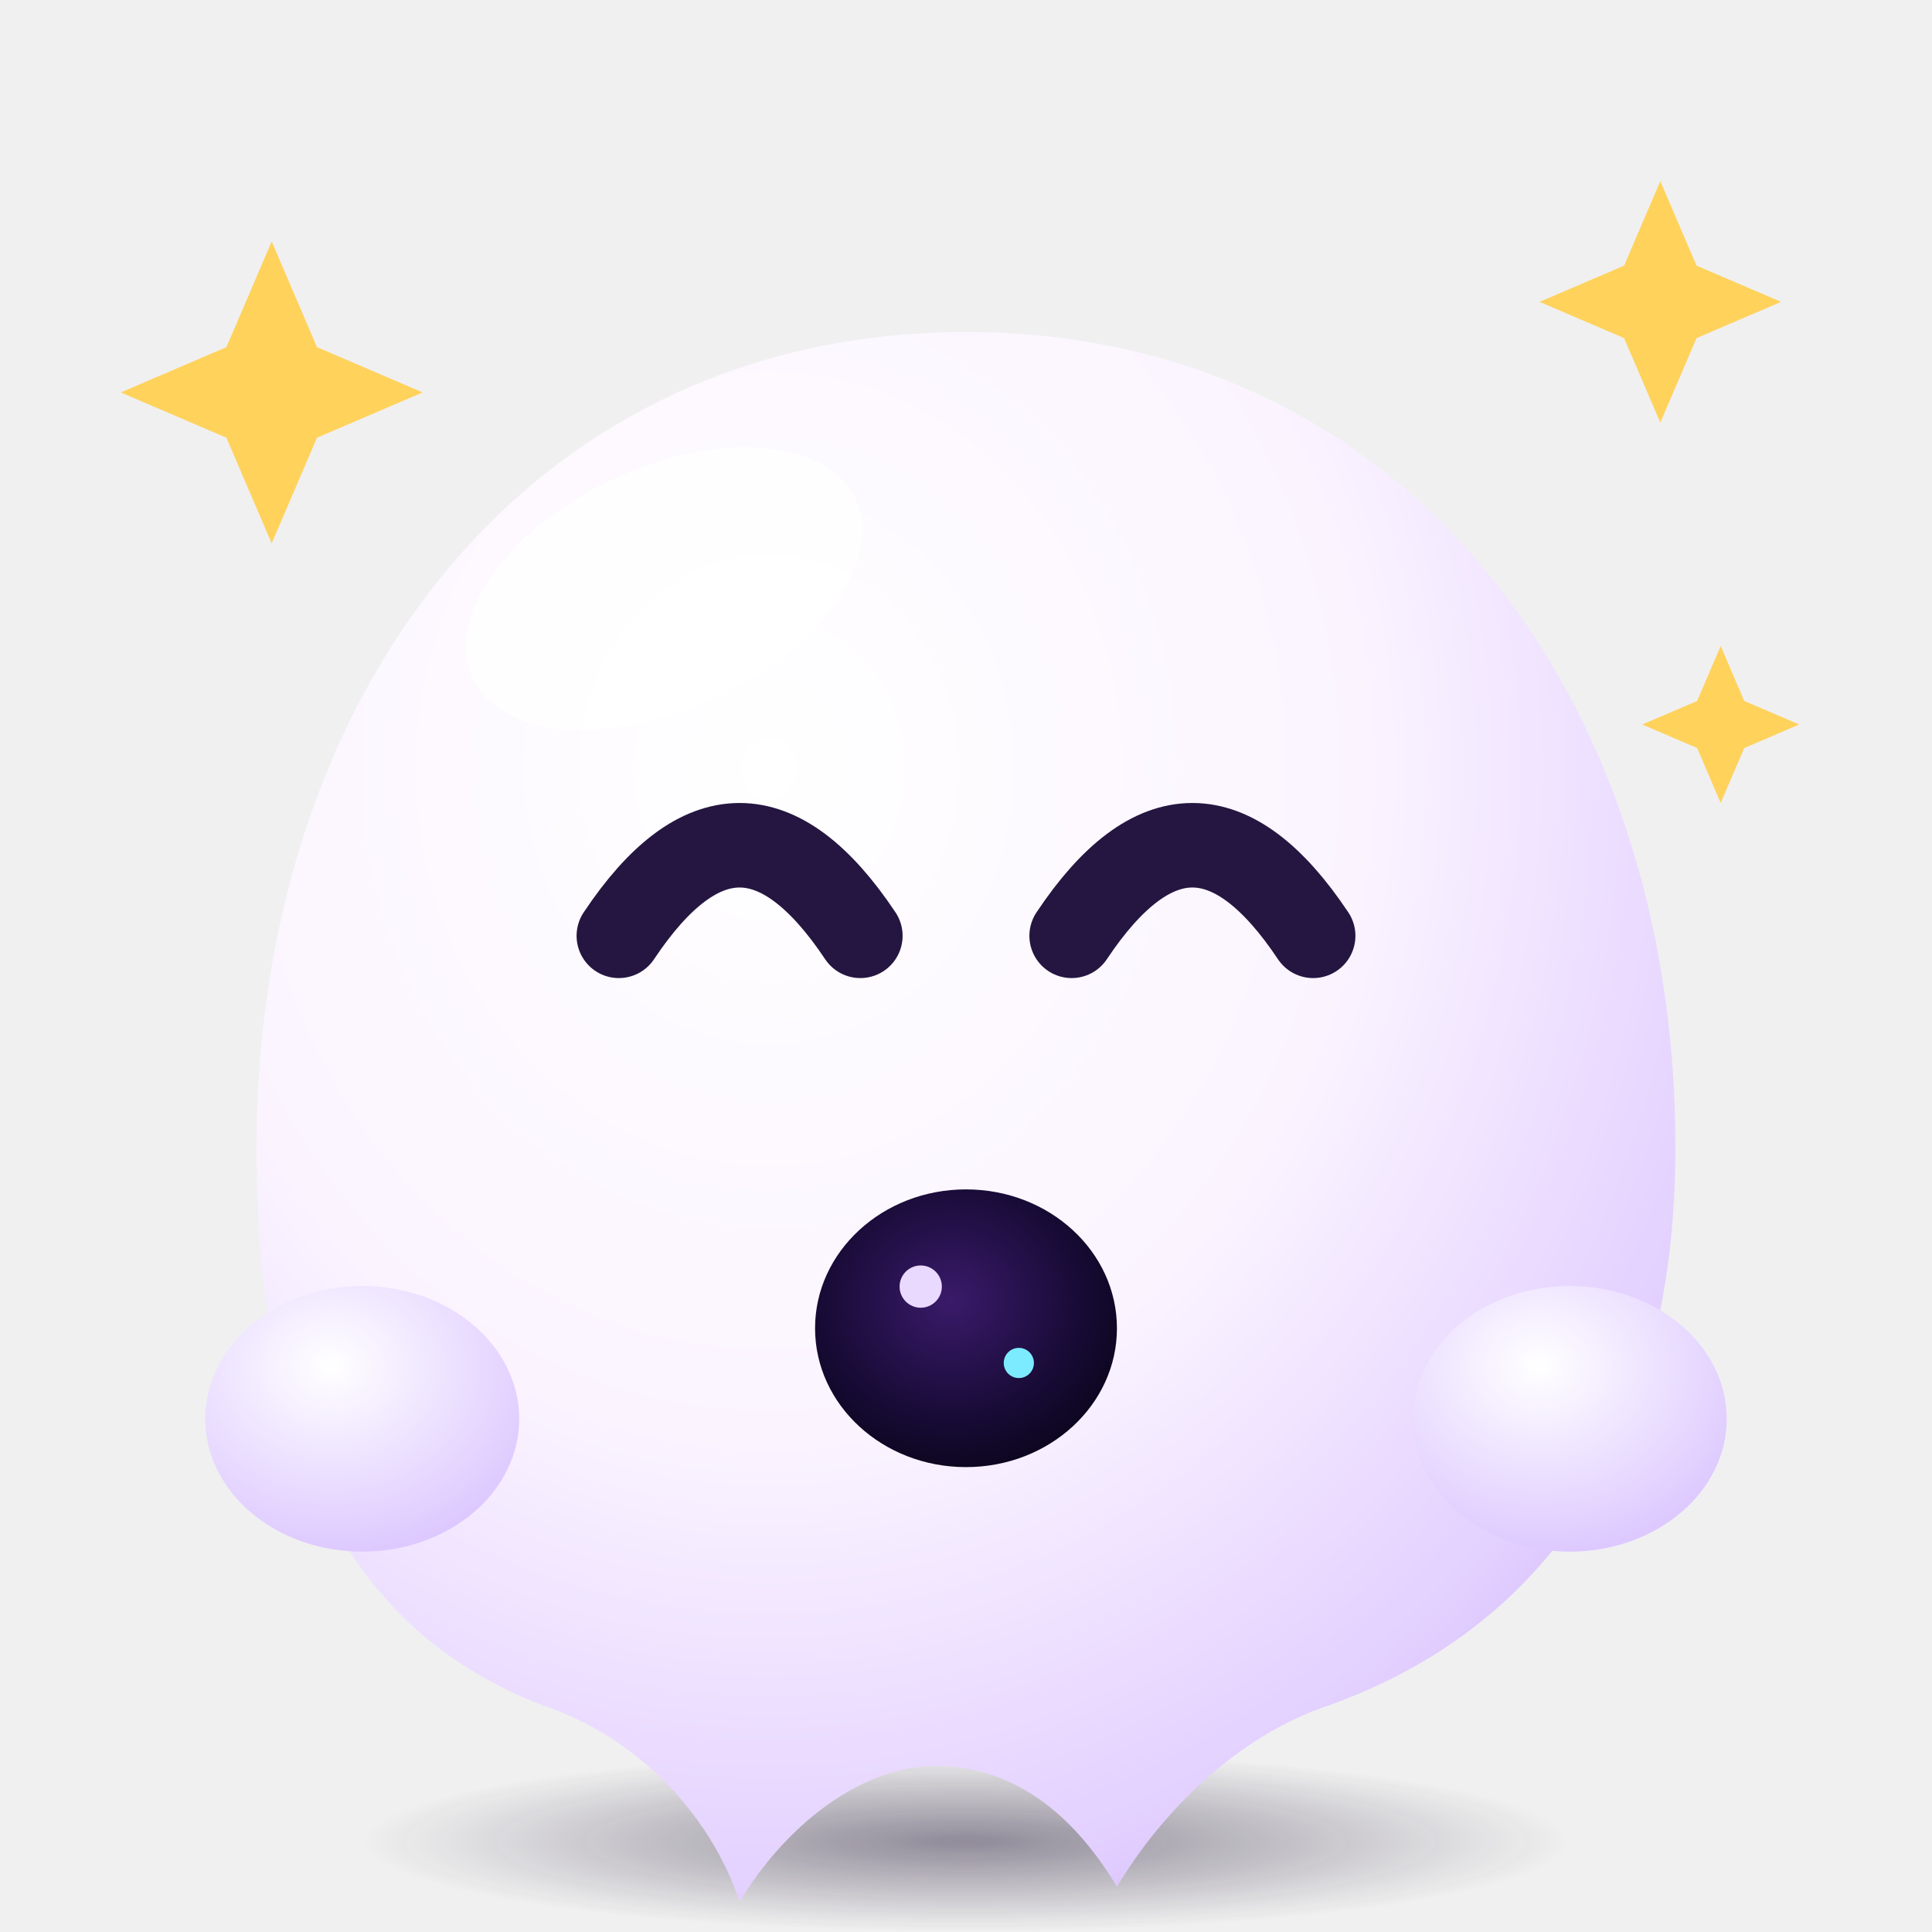
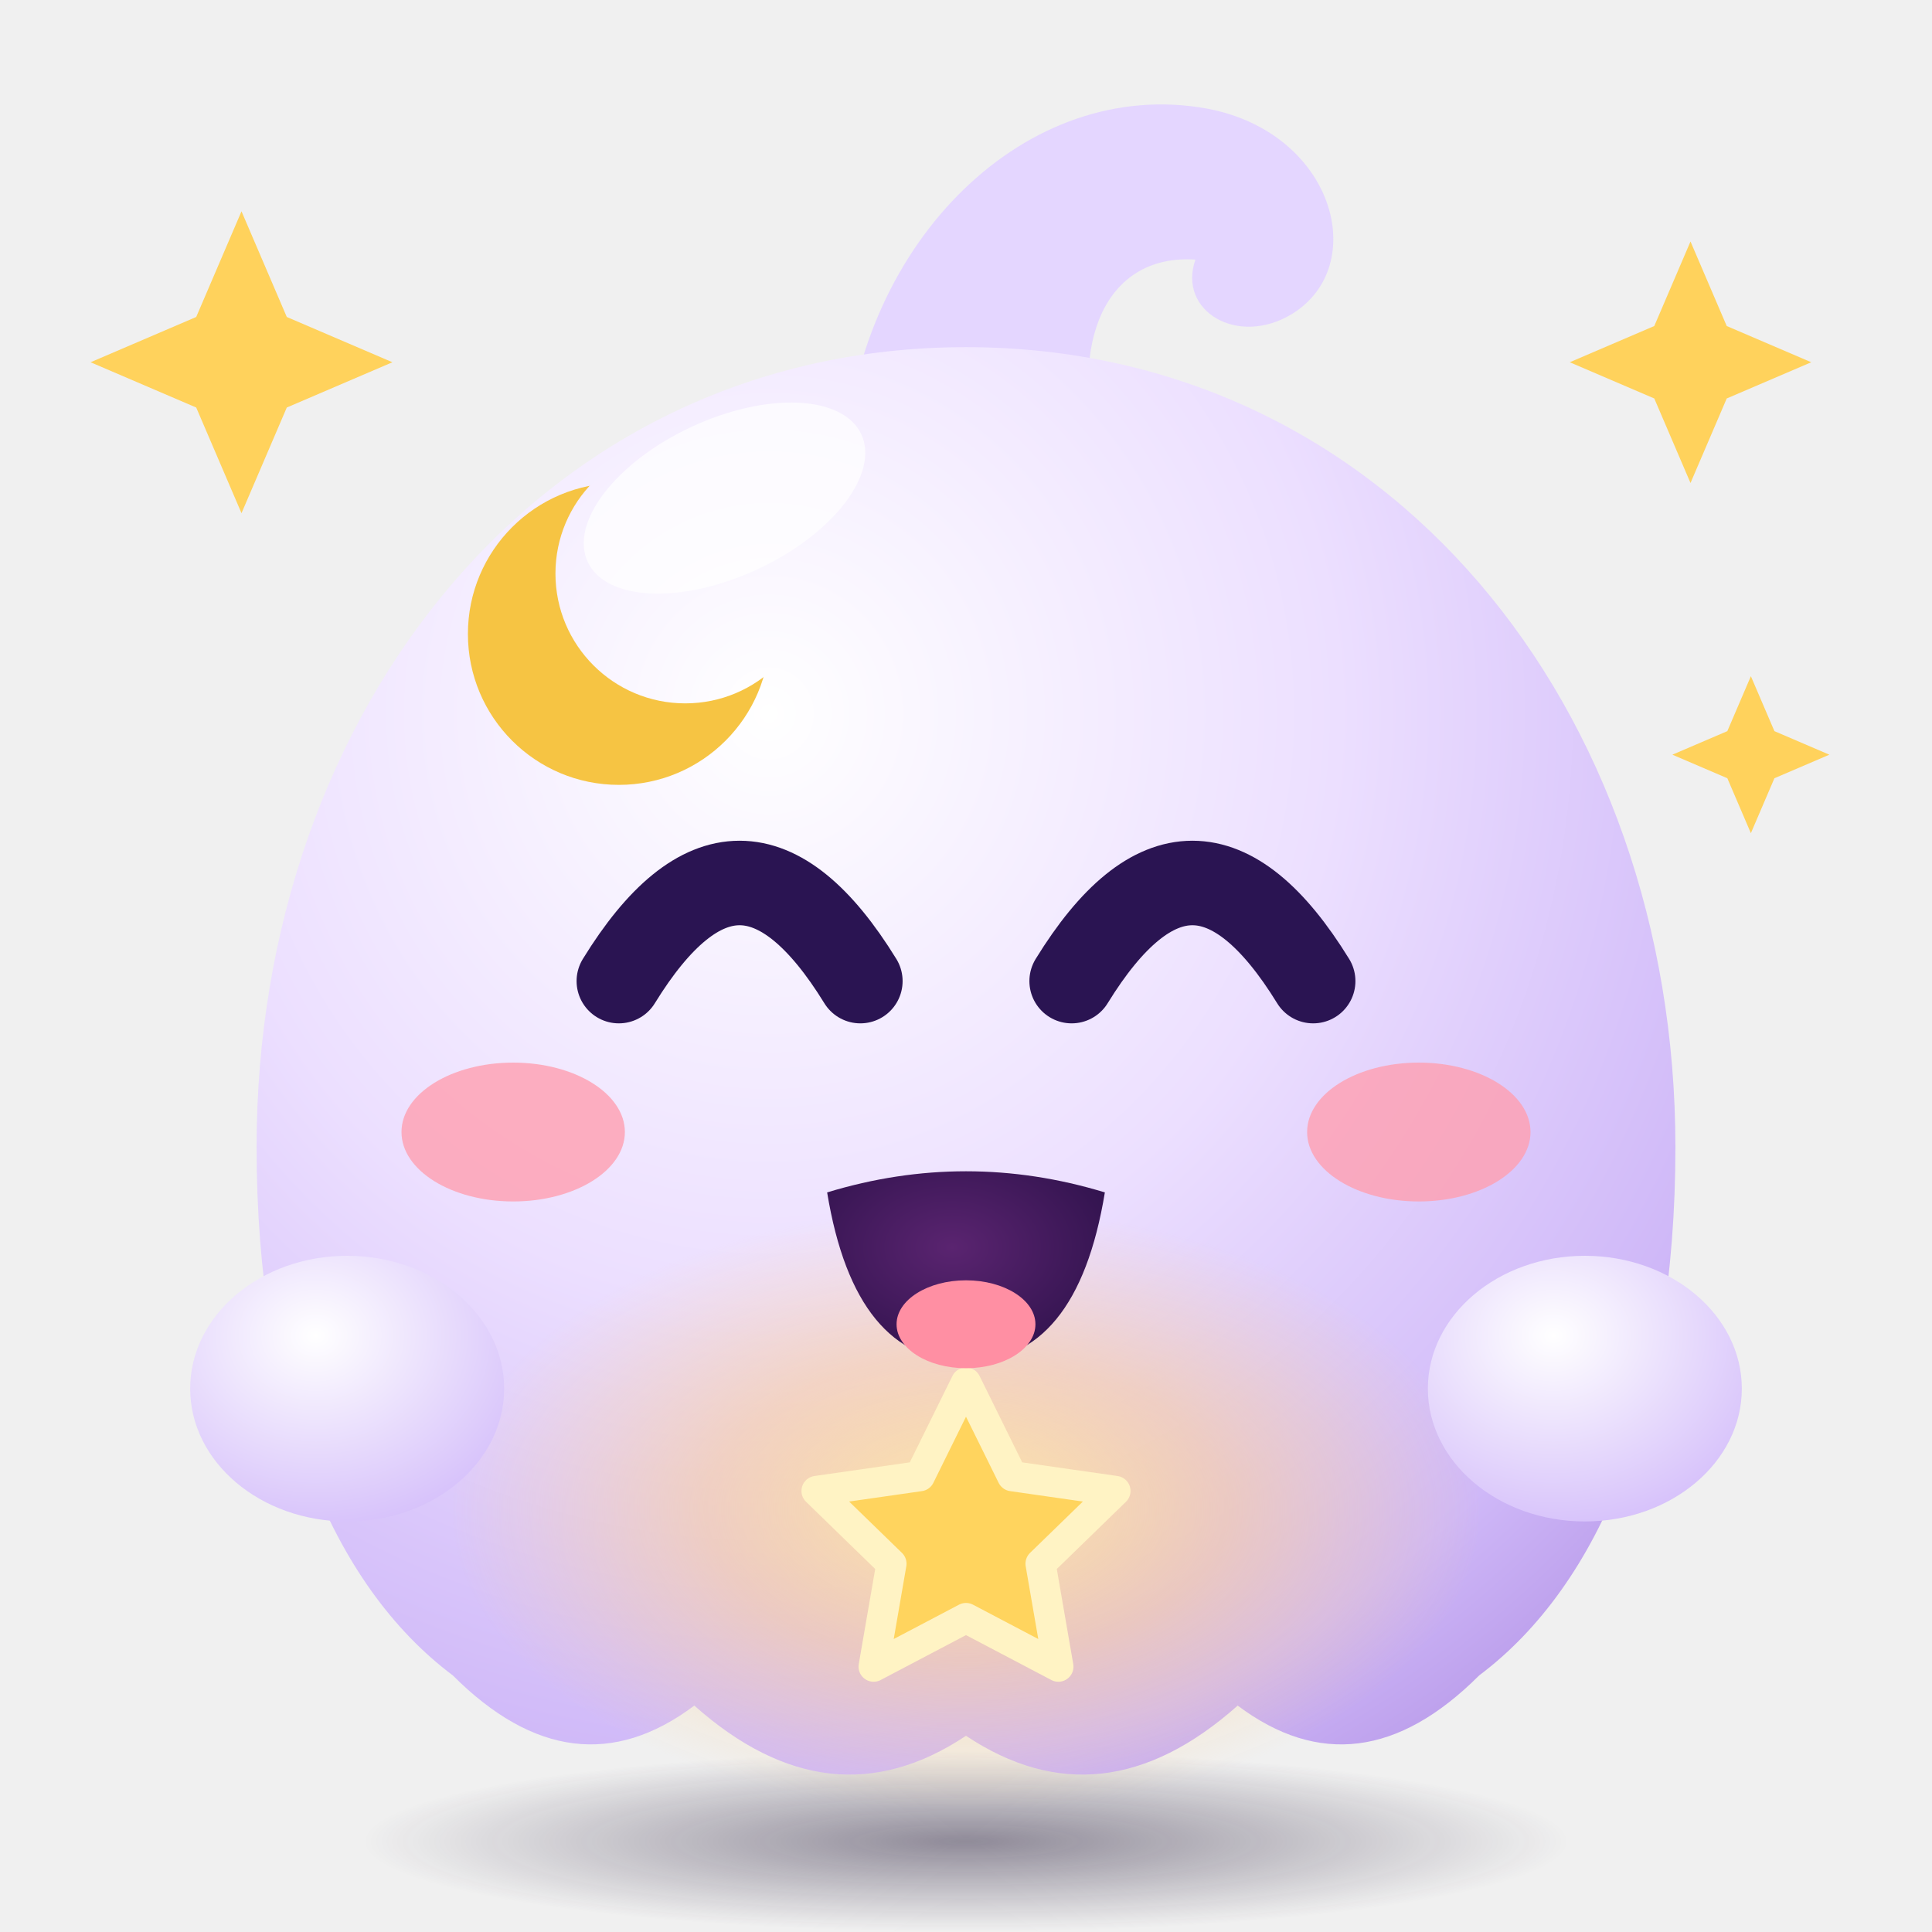
<svg xmlns="http://www.w3.org/2000/svg" viewBox="0 0 64 64">
  <defs>
-     <radialGradient id="b" cx=".36" cy=".28" r=".85">
+     <radialGradient id="b" cx=".36" cy=".26" r=".9">
      <stop offset="0" stop-color="#ffffff" />
-       <stop offset=".5" stop-color="#fbf4ff" />
-       <stop offset=".85" stop-color="#e2cfff" />
-       <stop offset="1" stop-color="#c9aef5" />
+       <stop offset=".45" stop-color="#ecdfff" />
+       <stop offset=".82" stop-color="#cfb8f8" />
+       <stop offset="1" stop-color="#b393e6" />
    </radialGradient>
    <radialGradient id="a" cx=".4" cy=".3" r=".8">
      <stop offset="0" stop-color="#ffffff" />
-       <stop offset="1" stop-color="#d9c2ff" />
+       <stop offset="1" stop-color="#d3bcfa" />
    </radialGradient>
    <radialGradient id="g" cx=".5" cy=".5" r=".5">
      <stop offset="0" stop-color="#1a0f2e" stop-opacity=".45" />
      <stop offset="1" stop-color="#1a0f2e" stop-opacity="0" />
    </radialGradient>
    <radialGradient id="m" cx=".45" cy=".4" r=".75">
-       <stop offset="0" stop-color="#3a1a6a" />
-       <stop offset=".6" stop-color="#160a33" />
-       <stop offset="1" stop-color="#06030f" />
+       <stop offset="0" stop-color="#5a2470" />
+       <stop offset="1" stop-color="#2a1048" />
    </radialGradient>
+     <radialGradient id="e" cx=".4" cy=".35" r=".75">
+       <stop offset="0" stop-color="#5b2a9a" />
+       <stop offset="1" stop-color="#1d0f3d" />
+     </radialGradient>
+     <radialGradient id="w" cx=".5" cy=".5" r=".5">
+       <stop offset="0" stop-color="#ffe9a8" stop-opacity=".95" />
+       <stop offset=".5" stop-color="#ffcf8a" stop-opacity=".5" />
+       <stop offset="1" stop-color="#ffcf8a" stop-opacity="0" />
+     </radialGradient>
+     <mask id="c">
+       <rect width="64" height="64" fill="#fff" />
+       <circle cx="22.7" cy="19" r="4.3" fill="#000" />
+     </mask>
  </defs>
  <ellipse cx="32" cy="61" rx="20" ry="3" fill="url(#g)" />
-   <path d="M32 11C46.5 11 55.5 23 55.5 38C55.5 48 51 54 44 56.5C41 57.5 38.5 60 37 62.5C35.5 60 33.5 58.5 31 58.5C28.5 58.5 26 60.5 24.5 63C23.5 60 21 57.5 18 56.5C11.5 54 8.5 48 8.5 38C8.5 23 17.5 11 32 11Z" fill="url(#b)" />
-   <ellipse cx="22" cy="19.5" rx="7" ry="4" fill="#fff" opacity=".85" transform="rotate(-25 22 19.5)" />
-   <ellipse cx="12" cy="47" rx="5.2" ry="4.4" fill="url(#a)" />
-   <ellipse cx="52" cy="47" rx="5.2" ry="4.4" fill="url(#a)" />
-   <path d="M20.5 31Q24.5 25 28.5 31M35.5 31Q39.5 25 43.5 31" fill="none" stroke="#241640" stroke-width="2.8" stroke-linecap="round" />
-   <ellipse cx="32" cy="44" rx="5" ry="4.6" fill="url(#m)" />
-   <circle cx="30.5" cy="42.62" r=".7" fill="#ead9ff" />
-   <circle cx="33.75" cy="45.15" r=".5" fill="#7debff" />
-   <path d="M9 8l1.5 3.5 3.5 1.5-3.5 1.5-1.5 3.5-1.5-3.5-3.5-1.5 3.5-1.5z" fill="#ffd25c" />
-   <path d="M55 6l1.2 2.8 2.8 1.2-2.8 1.2-1.2 2.8-1.2-2.8-2.8-1.2 2.8-1.2z" fill="#ffd25c" />
-   <path d="M57 21.4l0.78 1.82 1.82 0.78-1.82 0.78-0.78 1.82-0.78-1.82-1.82-0.78 1.82-0.78z" fill="#ffd25c" />
+   <path d="M28 15C28.5 8 34 2.5 40 3.6C44.2 4.4 45.4 8.8 42.8 10.4C41 11.5 39 10.3 39.6 8.6C36.6 8.4 35.4 11.4 36.4 15Z" fill="#e4d6ff" />
+   <path d="M32 11.5C46 11.5 55.5 23.5 55.5 38C55.5 46.5 53 52.5 49 55.5Q45 59.5 41 56.5Q36.5 60.5 32 57.5Q27.5 60.5 23 56.5Q19 59.5 15 55.5C11 52.5 8.5 46.5 8.5 38C8.5 23.5 18 11.5 32 11.5Z" fill="url(#b)" />
+   <ellipse cx="32" cy="50" rx="17" ry="10" fill="url(#w)" />
+   <ellipse cx="24" cy="16.5" rx="5" ry="2.6" fill="#fff" opacity=".7" transform="rotate(-25 24 16.5)" />
+   <ellipse cx="11.5" cy="46" rx="5.2" ry="4.4" fill="url(#a)" />
+   <ellipse cx="52.5" cy="46" rx="5.2" ry="4.4" fill="url(#a)" />
+   <circle cx="20.5" cy="21" r="5" fill="#f6c443" mask="url(#c)" />
+   <ellipse cx="17" cy="37.5" rx="3.7" ry="2.3" fill="#ff9fb0" opacity=".8" />
+   <ellipse cx="47" cy="37.5" rx="3.7" ry="2.3" fill="#ff9fb0" opacity=".8" />
+   <path d="M32.00 45.80L33.53 48.90L36.95 49.39L34.47 51.80L35.06 55.21L32.00 53.60L28.94 55.21L29.53 51.80L27.05 49.39L30.47 48.90Z" fill="#ffd45e" stroke="#fff3c4" stroke-width="1" stroke-linejoin="round" />
+   <path d="M20.5 32.5Q24.5 26 28.5 32.5M35.5 32.5Q39.5 26 43.5 32.5" fill="none" stroke="#2a1452" stroke-width="2.8" stroke-linecap="round" />
+   <path d="M27.4 39.5Q32 38.1 36.6 39.5Q35.68 45.1 32 45.1Q28.32 45.1 27.4 39.5Z" fill="url(#m)" />
+   <ellipse cx="32" cy="43.868" rx="2.3" ry="1.456" fill="#ff8fa3" />
+   <path d="M8 7l1.5 3.5 3.5 1.5-3.5 1.5-1.5 3.5-1.5-3.5-3.5-1.5 3.5-1.5z" fill="#ffd25c" />
+   <path d="M56 8l1.2 2.8 2.8 1.2-2.8 1.2-1.2 2.8-1.2-2.8-2.8-1.2 2.8-1.2z" fill="#ffd25c" />
+   <path d="M58 22.4l0.78 1.82 1.82 0.78-1.82 0.78-0.78 1.82-0.78-1.82-1.82-0.78 1.82-0.78z" fill="#ffd25c" />
</svg>
